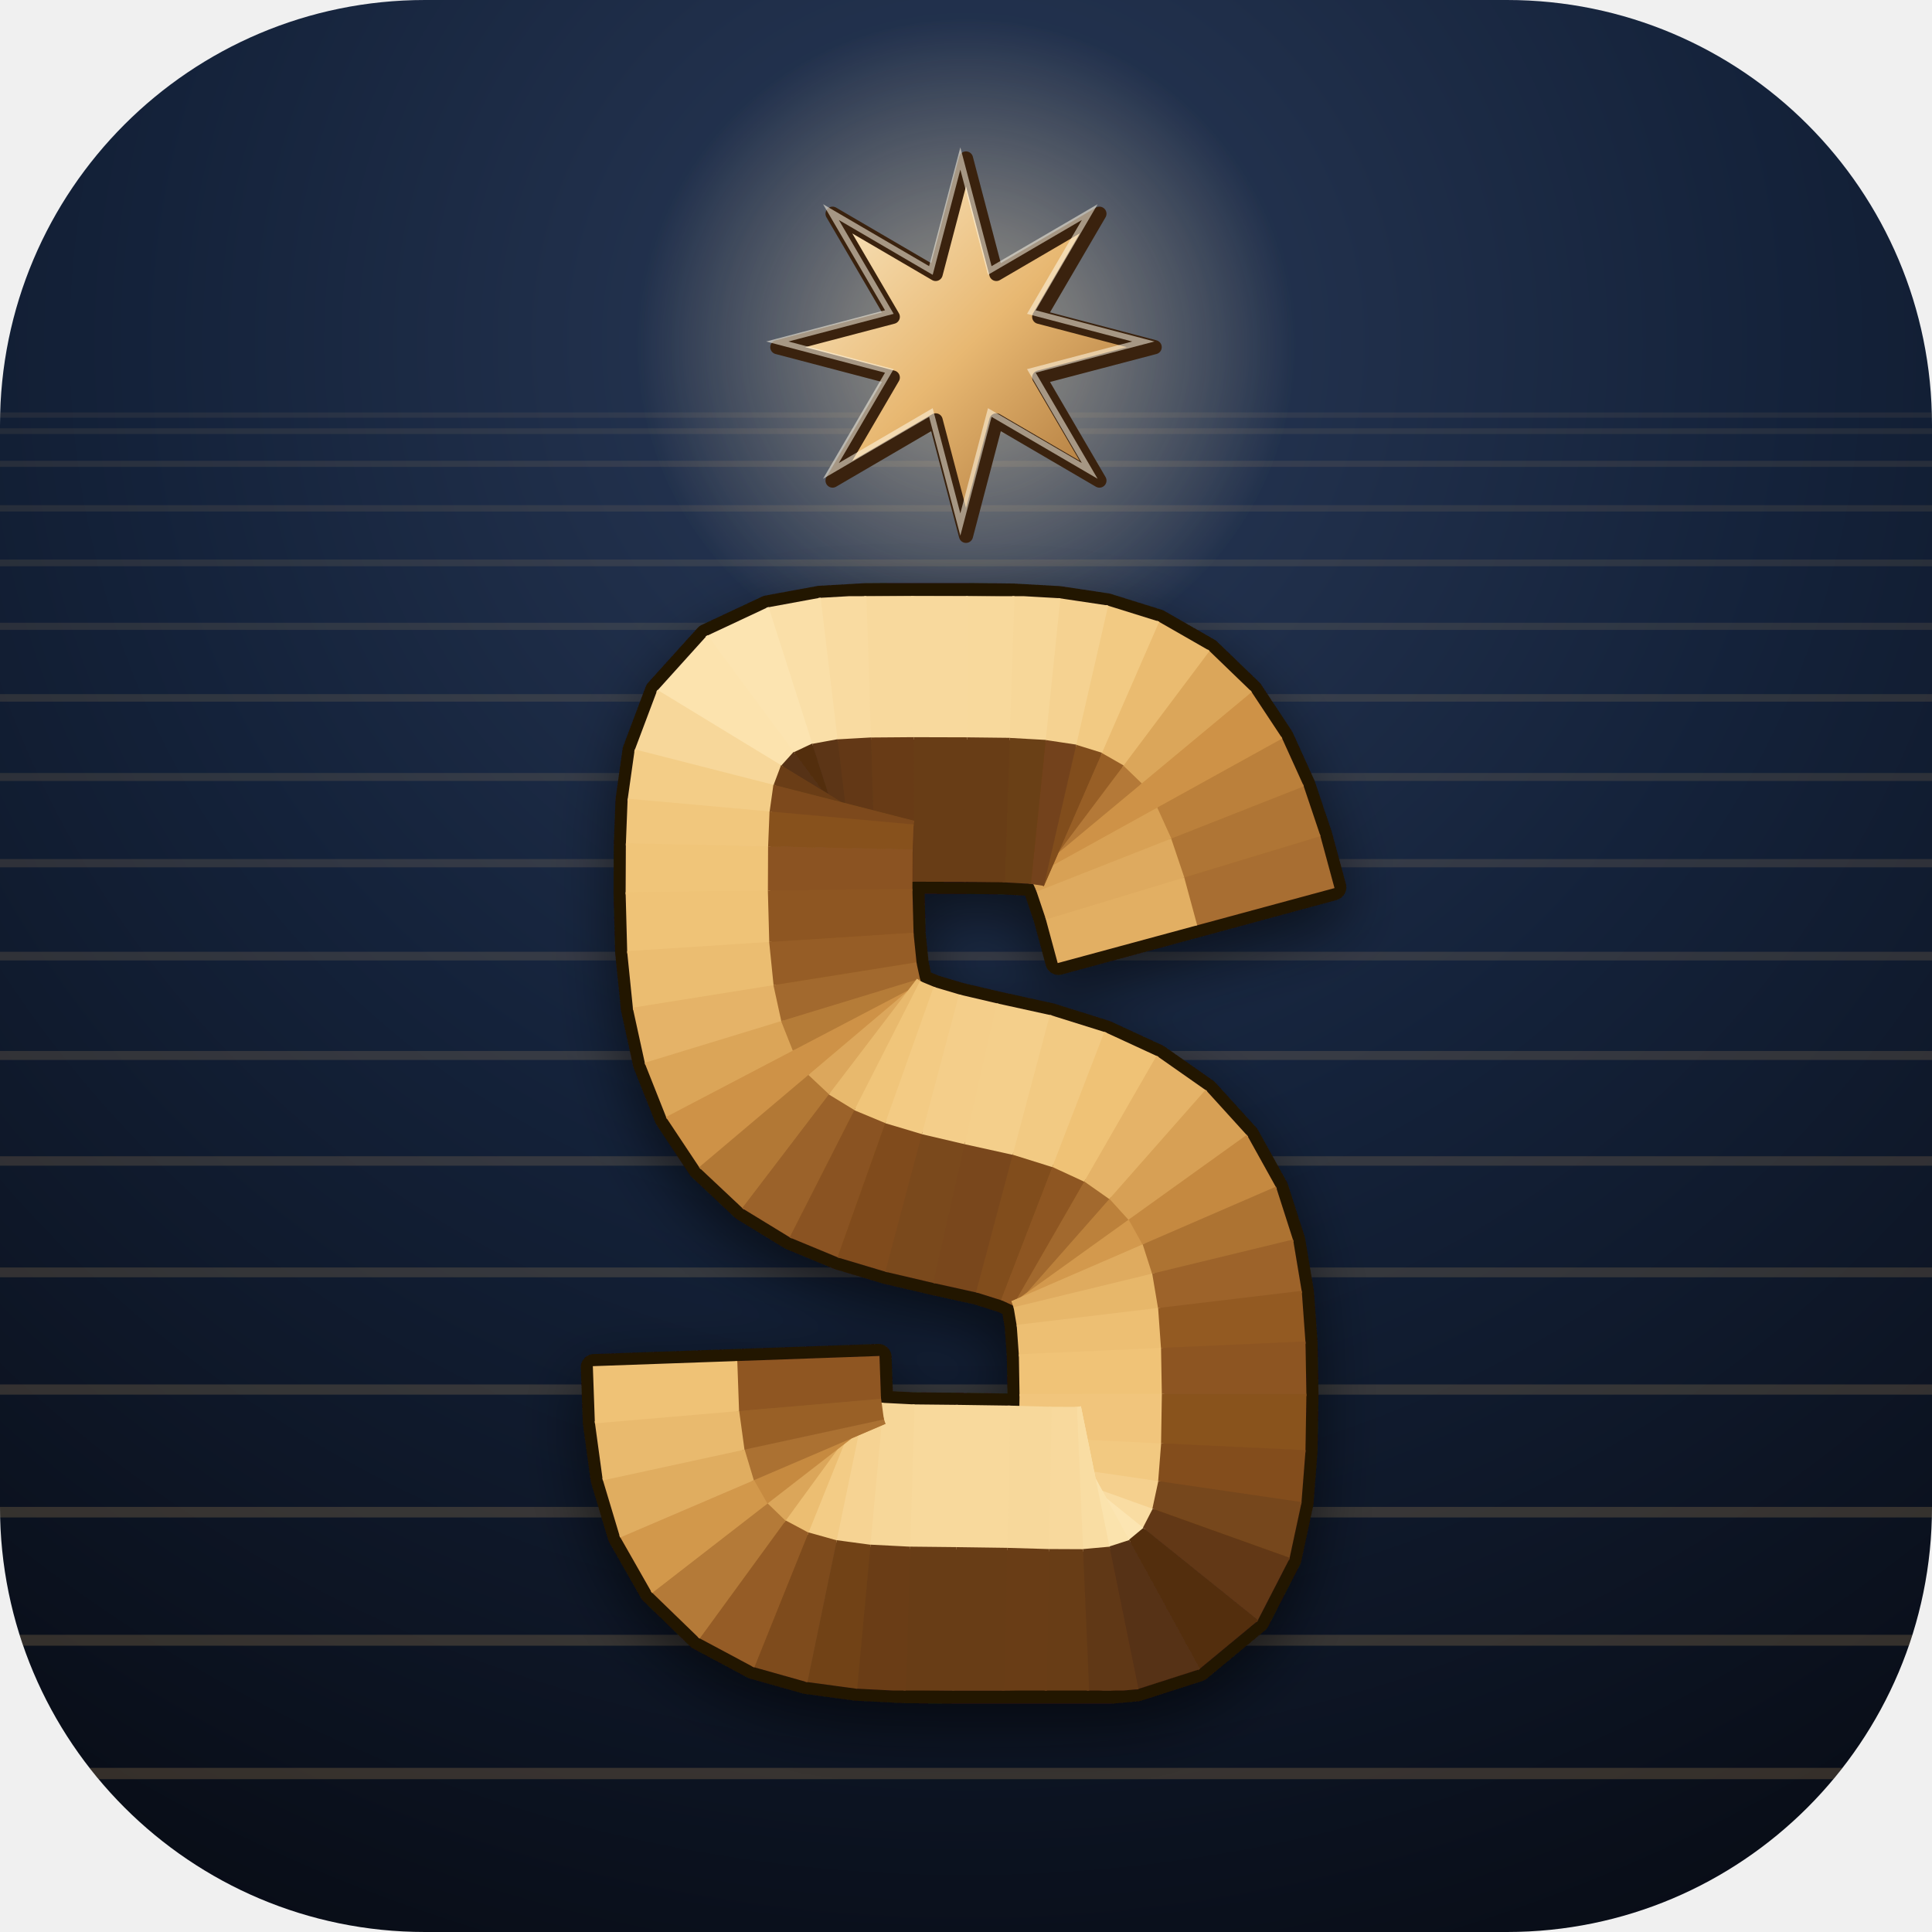
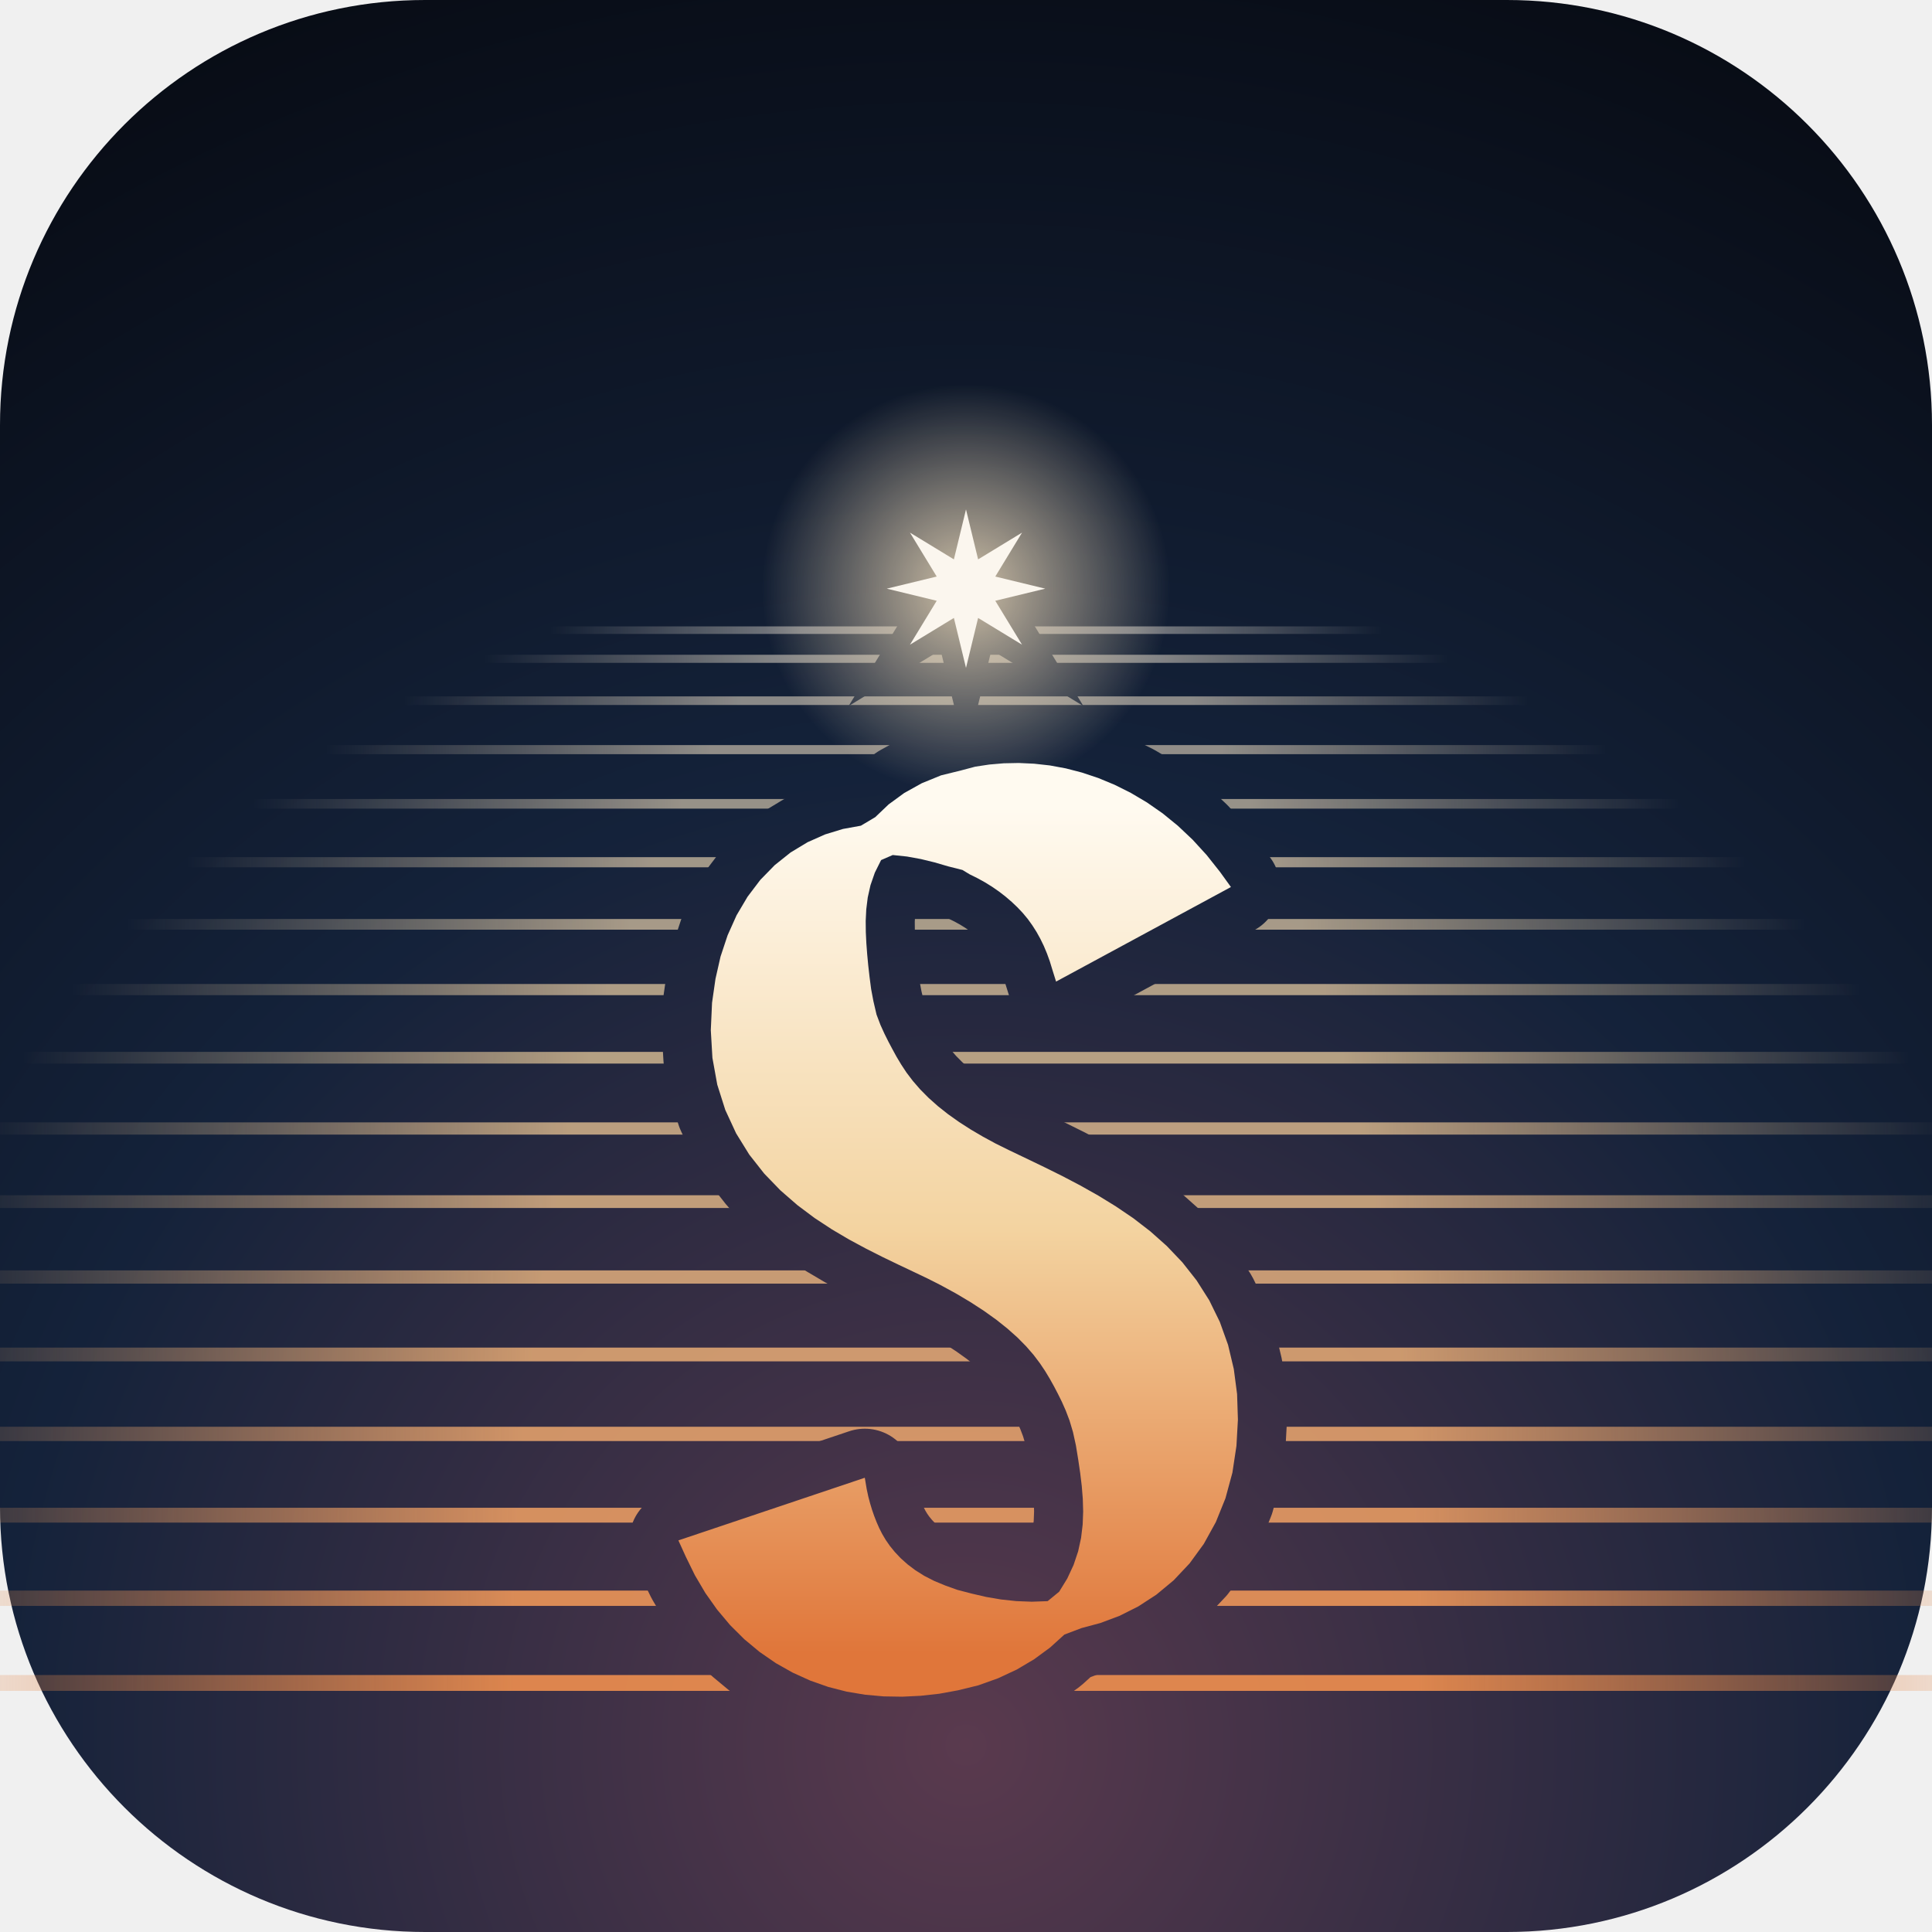
<svg xmlns="http://www.w3.org/2000/svg" viewBox="0 0 512 512" role="img" aria-label="Seventeen Skies">
  <defs>
-     <radialGradient id="ss-glow">
-       <stop offset="0" stop-color="#ffe7b8" stop-opacity="0.55" />
-       <stop offset="1" stop-color="#ffe7b8" stop-opacity="0" />
-     </radialGradient>
-     <linearGradient id="ss-star" x1="0" y1="0" x2="1" y2="1">
-       <stop offset="0" stop-color="#fff4d8" />
-       <stop offset="0.5" stop-color="#e8b872" />
-       <stop offset="1" stop-color="#9a6228" />
+     <linearGradient id="ss-ln0" gradientUnits="userSpaceOnUse" x1="-44" y1="0" x2="556" y2="0">
+       <stop offset="0" stop-color="rgb(229,138,78)" stop-opacity="0" />
+       <stop offset="0.3" stop-color="rgb(229,138,78)" />
+       <stop offset="0.7" stop-color="rgb(229,138,78)" />
+       <stop offset="1" stop-color="rgb(229,138,78)" stop-opacity="0" />
    </linearGradient>
-     <filter id="ss-drop" x="-10%" y="-20%" width="120%" height="150%">
-       <feDropShadow dx="0" dy="6" stdDeviation="8" flood-color="#000" flood-opacity="0.55" />
-     </filter>
-     <radialGradient id="ss-bg" cx="0.5" cy="0.18" r="0.95">
-       <stop offset="0" stop-color="#2a3a58" />
-       <stop offset="0.45" stop-color="#14223a" />
+     <linearGradient id="ss-ln1" gradientUnits="userSpaceOnUse" x1="-43.16" y1="0" x2="555.16" y2="0">
+       <stop offset="0" stop-color="rgb(231,147,88)" stop-opacity="0" />
+       <stop offset="0.3" stop-color="rgb(231,147,88)" />
+       <stop offset="0.7" stop-color="rgb(231,147,88)" />
+       <stop offset="1" stop-color="rgb(231,147,88)" stop-opacity="0" />
+     </linearGradient>
+     <linearGradient id="ss-ln2" gradientUnits="userSpaceOnUse" x1="-40.69" y1="0" x2="552.69" y2="0">
+       <stop offset="0" stop-color="rgb(233,156,99)" stop-opacity="0" />
+       <stop offset="0.3" stop-color="rgb(233,156,99)" />
+       <stop offset="0.7" stop-color="rgb(233,156,99)" />
+       <stop offset="1" stop-color="rgb(233,156,99)" stop-opacity="0" />
+     </linearGradient>
+     <linearGradient id="ss-ln3" gradientUnits="userSpaceOnUse" x1="-36.65" y1="0" x2="548.65" y2="0">
+       <stop offset="0" stop-color="rgb(234,165,109)" stop-opacity="0" />
+       <stop offset="0.3" stop-color="rgb(234,165,109)" />
+       <stop offset="0.7" stop-color="rgb(234,165,109)" />
+       <stop offset="1" stop-color="rgb(234,165,109)" stop-opacity="0" />
+     </linearGradient>
+     <linearGradient id="ss-ln4" gradientUnits="userSpaceOnUse" x1="-31.09" y1="0" x2="543.09" y2="0">
+       <stop offset="0" stop-color="rgb(236,175,119)" stop-opacity="0" />
+       <stop offset="0.3" stop-color="rgb(236,175,119)" />
+       <stop offset="0.7" stop-color="rgb(236,175,119)" />
+       <stop offset="1" stop-color="rgb(236,175,119)" stop-opacity="0" />
+     </linearGradient>
+     <linearGradient id="ss-ln5" gradientUnits="userSpaceOnUse" x1="-24.05" y1="0" x2="536.05" y2="0">
+       <stop offset="0" stop-color="rgb(238,184,129)" stop-opacity="0" />
+       <stop offset="0.3" stop-color="rgb(238,184,129)" />
+       <stop offset="0.7" stop-color="rgb(238,184,129)" />
+       <stop offset="1" stop-color="rgb(238,184,129)" stop-opacity="0" />
+     </linearGradient>
+     <linearGradient id="ss-ln6" gradientUnits="userSpaceOnUse" x1="-15.53" y1="0" x2="527.53" y2="0">
+       <stop offset="0" stop-color="rgb(240,193,140)" stop-opacity="0" />
+       <stop offset="0.3" stop-color="rgb(240,193,140)" />
+       <stop offset="0.7" stop-color="rgb(240,193,140)" />
+       <stop offset="1" stop-color="rgb(240,193,140)" stop-opacity="0" />
+     </linearGradient>
+     <linearGradient id="ss-ln7" gradientUnits="userSpaceOnUse" x1="-5.55" y1="0" x2="517.55" y2="0">
+       <stop offset="0" stop-color="rgb(241,202,150)" stop-opacity="0" />
+       <stop offset="0.3" stop-color="rgb(241,202,150)" />
+       <stop offset="0.7" stop-color="rgb(241,202,150)" />
+       <stop offset="1" stop-color="rgb(241,202,150)" stop-opacity="0" />
+     </linearGradient>
+     <linearGradient id="ss-ln8" gradientUnits="userSpaceOnUse" x1="5.91" y1="0" x2="506.09" y2="0">
+       <stop offset="0" stop-color="rgb(243,211,160)" stop-opacity="0" />
+       <stop offset="0.3" stop-color="rgb(243,211,160)" />
+       <stop offset="0.7" stop-color="rgb(243,211,160)" />
+       <stop offset="1" stop-color="rgb(243,211,160)" stop-opacity="0" />
+     </linearGradient>
+     <linearGradient id="ss-ln9" gradientUnits="userSpaceOnUse" x1="18.86" y1="0" x2="493.14" y2="0">
+       <stop offset="0" stop-color="rgb(245,215,169)" stop-opacity="0" />
+       <stop offset="0.3" stop-color="rgb(245,215,169)" />
+       <stop offset="0.7" stop-color="rgb(245,215,169)" />
+       <stop offset="1" stop-color="rgb(245,215,169)" stop-opacity="0" />
+     </linearGradient>
+     <linearGradient id="ss-ln10" gradientUnits="userSpaceOnUse" x1="33.33" y1="0" x2="478.67" y2="0">
+       <stop offset="0" stop-color="rgb(246,220,178)" stop-opacity="0" />
+       <stop offset="0.3" stop-color="rgb(246,220,178)" />
+       <stop offset="0.7" stop-color="rgb(246,220,178)" />
+       <stop offset="1" stop-color="rgb(246,220,178)" stop-opacity="0" />
+     </linearGradient>
+     <linearGradient id="ss-ln11" gradientUnits="userSpaceOnUse" x1="49.37" y1="0" x2="462.63" y2="0">
+       <stop offset="0" stop-color="rgb(248,224,186)" stop-opacity="0" />
+       <stop offset="0.3" stop-color="rgb(248,224,186)" />
+       <stop offset="0.7" stop-color="rgb(248,224,186)" />
+       <stop offset="1" stop-color="rgb(248,224,186)" stop-opacity="0" />
+     </linearGradient>
+     <linearGradient id="ss-ln12" gradientUnits="userSpaceOnUse" x1="67" y1="0" x2="445" y2="0">
+       <stop offset="0" stop-color="rgb(249,229,195)" stop-opacity="0" />
+       <stop offset="0.3" stop-color="rgb(249,229,195)" />
+       <stop offset="0.7" stop-color="rgb(249,229,195)" />
+       <stop offset="1" stop-color="rgb(249,229,195)" stop-opacity="0" />
+     </linearGradient>
+     <linearGradient id="ss-ln13" gradientUnits="userSpaceOnUse" x1="86.23" y1="0" x2="425.77" y2="0">
+       <stop offset="0" stop-color="rgb(251,233,204)" stop-opacity="0" />
+       <stop offset="0.3" stop-color="rgb(251,233,204)" />
+       <stop offset="0.7" stop-color="rgb(251,233,204)" />
+       <stop offset="1" stop-color="rgb(251,233,204)" stop-opacity="0" />
+     </linearGradient>
+     <linearGradient id="ss-ln14" gradientUnits="userSpaceOnUse" x1="106.88" y1="0" x2="405.12" y2="0">
+       <stop offset="0" stop-color="rgb(252,237,213)" stop-opacity="0" />
+       <stop offset="0.3" stop-color="rgb(252,237,213)" />
+       <stop offset="0.7" stop-color="rgb(252,237,213)" />
+       <stop offset="1" stop-color="rgb(252,237,213)" stop-opacity="0" />
+     </linearGradient>
+     <linearGradient id="ss-ln15" gradientUnits="userSpaceOnUse" x1="128.19" y1="0" x2="383.81" y2="0">
+       <stop offset="0" stop-color="rgb(254,242,221)" stop-opacity="0" />
+       <stop offset="0.3" stop-color="rgb(254,242,221)" />
+       <stop offset="0.7" stop-color="rgb(254,242,221)" />
+       <stop offset="1" stop-color="rgb(254,242,221)" stop-opacity="0" />
+     </linearGradient>
+     <linearGradient id="ss-ln16" gradientUnits="userSpaceOnUse" x1="145.73" y1="0" x2="366.27" y2="0">
+       <stop offset="0" stop-color="rgb(255,246,230)" stop-opacity="0" />
+       <stop offset="0.3" stop-color="rgb(255,246,230)" />
+       <stop offset="0.7" stop-color="rgb(255,246,230)" />
+       <stop offset="1" stop-color="rgb(255,246,230)" stop-opacity="0" />
+     </linearGradient>
+     <radialGradient id="ss-bg" cx="0.5" cy="0.9" r="1">
+       <stop offset="0" stop-color="#5a3a4e" />
+       <stop offset="0.5" stop-color="#14223a" />
      <stop offset="1" stop-color="#070a12" />
    </radialGradient>
-     <clipPath id="ss-tile">
-       <rect width="512" height="512" rx="112.64" />
-     </clipPath>
-     <clipPath id="ss-l-c">
-       <rect x="0" y="158" width="512" height="290" />
-     </clipPath>
-     <clipPath id="ss-l-o">
-       <rect x="0" y="154.5" width="512" height="297" />
-     </clipPath>
+     <radialGradient id="ss-glow">
+       <stop offset="0" stop-color="#ffe9c4" stop-opacity="0.8" />
+       <stop offset="1" stop-color="#ffe9c4" stop-opacity="0" />
+     </radialGradient>
+     <linearGradient id="ss-ink" gradientUnits="userSpaceOnUse" x1="0" y1="214" x2="0" y2="438">
+       <stop offset="0" stop-color="#fffaf0" />
+       <stop offset="0.5" stop-color="#f3d3a0" />
+       <stop offset="1" stop-color="#e0763a" />
+     </linearGradient>
+     <mask id="ss-cut" maskUnits="userSpaceOnUse" x="0" y="0" width="512" height="512">
+       <rect width="512" height="512" fill="#fff" />
+       <path d="M326.21 235.07L323.3 231.04L319.78 226.6L316.06 222.53L312.15 218.84L308.1 215.54L303.93 212.64L299.67 210.12L295.37 207.97L291.05 206.18L286.74 204.74L282.46 203.63L278.23 202.85L274.06 202.39L269.99 202.2L266.02 202.28L262.17 202.61L258.46 203.17L254.7 204.17L249.38 205.48L244.27 207.57L239.63 210.15L235.5 213.17L231.94 216.56L228.14 218.82L223.4 219.68L218.66 221.13L214 223.2L209.52 225.91L205.32 229.26L201.49 233.18L198.11 237.64L195.2 242.56L192.82 247.87L190.95 253.5L189.61 259.4L188.7 265.73L188.37 273.01L188.8 280.36L190.08 287.44L192.21 294.15L195.08 300.35L198.57 305.99L202.53 311.02L206.82 315.46L211.3 319.36L215.88 322.79L220.48 325.81L225.04 328.5L229.52 330.91L233.87 333.11L238.06 335.13L242.05 337.02L245.8 338.81L249.2 340.53L253.35 342.79L257.18 345.07L260.75 347.39L264.02 349.73L266.98 352.09L269.62 354.44L271.93 356.78L273.91 359.06L275.58 361.27L277 363.39L278.22 365.42L279.32 367.39L280.36 369.38L281.39 371.46L282.42 373.78L283.43 376.43L284.35 379.51L285.13 383.06L285.75 386.88L286.27 390.42L286.68 393.83L286.95 397.2L287.05 400.58L286.92 404.02L286.5 407.54L285.72 411.12L284.51 414.73L282.84 418.32L280.69 421.82L277.64 424.32L273.43 424.47L269.32 424.31L265.29 423.88L261.36 423.21L257.52 422.32L253.68 421.32L250.53 420.19L247.59 418.97L244.93 417.61L242.56 416.12L240.49 414.55L238.69 412.94L237.15 411.31L235.83 409.69L234.72 408.09L233.78 406.5L232.98 404.92L232.29 403.34L231.67 401.75L231.1 400.11L230.58 398.39L230.1 396.57L229.68 394.6L229.18 391.62L179.78 408.22L181.73 412.51L184.15 417.45L186.92 422.15L190.04 426.56L193.49 430.67L197.25 434.41L201.3 437.78L205.59 440.74L210.08 443.27L214.74 445.38L219.51 447.06L224.36 448.3L229.27 449.12L234.19 449.56L239.11 449.64L244.02 449.4L248.9 448.86L253.84 447.96L259.27 446.63L264.52 444.75L269.47 442.44L274.07 439.71L278.29 436.61L282.07 433.18L286.61 431.46L291.63 430.11L296.65 428.23L301.62 425.74L306.44 422.61L311.03 418.8L315.26 414.31L319.02 409.15L322.21 403.37L324.76 397.06L326.6 390.27L327.67 383.18L328.06 376.22L327.84 369.44L326.97 362.81L325.45 356.41L323.26 350.31L320.46 344.59L317.11 339.32L313.33 334.52L309.22 330.21L304.86 326.33L300.35 322.85L295.72 319.71L291.03 316.83L286.3 314.17L281.54 311.67L276.76 309.3L271.98 307L267.28 304.75L263.83 303.04L260.51 301.24L257.29 299.35L254.2 297.37L251.27 295.29L248.55 293.14L246.06 290.92L243.84 288.68L241.9 286.44L240.23 284.24L238.82 282.1L237.6 280.06L236.51 278.07L235.46 276.09L234.41 273.99L233.34 271.64L232.29 268.87L231.46 265.31L230.86 262.12L230.44 258.9L230.09 255.82L229.81 252.84L229.59 249.92L229.45 247L229.42 244.04L229.57 240.99L229.96 237.84L230.69 234.58L231.84 231.26L233.5 227.93L236.58 226.59L240.37 226.99L244.05 227.66L247.66 228.54L251.26 229.59L255.06 230.55L256.96 231.7L259 232.71L260.98 233.8L262.9 234.99L264.72 236.25L266.46 237.59L268.1 239L269.64 240.46L271.07 241.98L272.39 243.57L273.59 245.24L274.69 246.97L275.69 248.77L276.61 250.66L277.44 252.64L278.2 254.73L278.88 256.96L279.87 260.13Z" fill="#000" stroke="#000" stroke-width="26" stroke-linejoin="round" />
+       <path d="M256 112L262.74 139.74L287.11 124.89L272.26 149.26L300 156L272.26 162.74L287.11 187.11L262.74 172.26L256 200L249.26 172.26L224.89 187.11L239.74 162.74L212 156L239.74 149.26L224.89 124.89L249.26 139.74Z" fill="#000" />
+     </mask>
  </defs>
  <rect width="512" height="512" rx="112.64" fill="url(#ss-bg)" />
-   <g clip-path="url(#ss-tile)">
-     <path d="M0 470H512" stroke="#e8b872" stroke-opacity="0.2" stroke-width="3" />
-     <path d="M0 434.68H512" stroke="#e8b872" stroke-opacity="0.19" stroke-width="2.9" />
-     <path d="M0 400.75H512" stroke="#e8b872" stroke-opacity="0.19" stroke-width="2.8" />
-     <path d="M0 368.24H512" stroke="#e8b872" stroke-opacity="0.18" stroke-width="2.7" />
-     <path d="M0 337.2H512" stroke="#e8b872" stroke-opacity="0.17" stroke-width="2.6" />
-     <path d="M0 307.67H512" stroke="#e8b872" stroke-opacity="0.16" stroke-width="2.5" />
-     <path d="M0 279.71H512" stroke="#e8b872" stroke-opacity="0.16" stroke-width="2.4" />
-     <path d="M0 253.38H512" stroke="#e8b872" stroke-opacity="0.15" stroke-width="2.3" />
-     <path d="M0 228.76H512" stroke="#e8b872" stroke-opacity="0.14" stroke-width="2.2" />
-     <path d="M0 205.91H512" stroke="#e8b872" stroke-opacity="0.13" stroke-width="2.1" />
-     <path d="M0 184.95H512" stroke="#e8b872" stroke-opacity="0.13" stroke-width="2" />
-     <path d="M0 165.98H512" stroke="#e8b872" stroke-opacity="0.12" stroke-width="1.9" />
-     <path d="M0 149.17H512" stroke="#e8b872" stroke-opacity="0.11" stroke-width="1.8" />
-     <path d="M0 134.72H512" stroke="#e8b872" stroke-opacity="0.1" stroke-width="1.7" />
-     <path d="M0 122.92H512" stroke="#e8b872" stroke-opacity="0.1" stroke-width="1.6" />
-     <path d="M0 114.26H512" stroke="#e8b872" stroke-opacity="0.09" stroke-width="1.5" />
-     <path d="M0 110H512" stroke="#e8b872" stroke-opacity="0.08" stroke-width="1.4" />
+   <g fill="none" mask="url(#ss-cut)">
+     <path d="M-44 446H556" stroke="url(#ss-ln0)" stroke-width="4.2" stroke-opacity="0.95" />
+     <path d="M-43.16 423.55H555.16" stroke="url(#ss-ln1)" stroke-width="4.06" stroke-opacity="0.92" />
+     <path d="M-40.69 401.54H552.69" stroke="url(#ss-ln2)" stroke-width="3.93" stroke-opacity="0.89" />
+     <path d="M-36.65 380H548.65" stroke="url(#ss-ln3)" stroke-width="3.79" stroke-opacity="0.86" />
+     <path d="M-31.09 358.95H543.09" stroke="url(#ss-ln4)" stroke-width="3.65" stroke-opacity="0.83" />
+     <path d="M-24.05 338.42H536.05" stroke="url(#ss-ln5)" stroke-width="3.51" stroke-opacity="0.79" />
+     <path d="M-15.53 318.44H527.53" stroke="url(#ss-ln6)" stroke-width="3.38" stroke-opacity="0.76" />
+     <path d="M-5.55 299.06H517.55" stroke="url(#ss-ln7)" stroke-width="3.24" stroke-opacity="0.73" />
+     <path d="M5.91 280.31H506.09" stroke="url(#ss-ln8)" stroke-width="3.1" stroke-opacity="0.7" />
+     <path d="M18.86 262.25H493.14" stroke="url(#ss-ln9)" stroke-width="2.96" stroke-opacity="0.67" />
+     <path d="M33.33 244.96H478.67" stroke="url(#ss-ln10)" stroke-width="2.83" stroke-opacity="0.64" />
+     <path d="M49.37 228.5H462.63" stroke="url(#ss-ln11)" stroke-width="2.69" stroke-opacity="0.61" />
+     <path d="M67 213.02H445" stroke="url(#ss-ln12)" stroke-width="2.55" stroke-opacity="0.57" />
+     <path d="M86.23 198.66H425.77" stroke="url(#ss-ln13)" stroke-width="2.41" stroke-opacity="0.54" />
+     <path d="M106.88 185.69H405.12" stroke="url(#ss-ln14)" stroke-width="2.28" stroke-opacity="0.51" />
+     <path d="M128.19 174.59H383.81" stroke="url(#ss-ln15)" stroke-width="2.14" stroke-opacity="0.48" />
+     <path d="M145.73 167H366.27" stroke="url(#ss-ln16)" stroke-width="2" stroke-opacity="0.45" />
  </g>
-   <circle cx="256" cy="92" r="87.5" fill="url(#ss-glow)" />
-   <path d="M256 42L264.04 72.6L291.36 56.64L275.4 83.96L306 92L275.4 100.04L291.36 127.36L264.04 111.4L256 142L247.96 111.4L220.64 127.36L236.6 100.04L206 92L236.6 83.96L220.64 56.64L247.96 72.6Z" fill="url(#ss-star)" stroke="#3a220e" stroke-width="3.75" stroke-linejoin="round" />
-   <path d="M256 43.5L263.8 73.18L290.29 57.71L274.82 84.2L304.5 92L274.82 99.8L290.29 126.29L263.8 110.82L256 140.5L248.2 110.82L221.71 126.29L237.18 99.8L207.5 92L237.18 84.2L221.71 57.71L248.2 73.18Z" fill="none" stroke="rgba(255,248,230,0.55)" stroke-width="1.5" transform="translate(-1.5 -1.5)" />
-   <g filter="url(#ss-drop)">
-     <g clip-path="url(#ss-l-o)" fill="#241406" stroke="#241406" stroke-width="7" stroke-linejoin="round">
-       <path d="M353.29 235.14L349.56 221.39L345.13 208.22L339.4 195.59L331.3 183.35L320.13 172.57L306.8 164.93L293.32 160.72L280.68 158.83L268.55 158.14L256.26 158L241.76 157.96L229.32 158.05L217.22 158.74L203.49 161.26L187.44 168.78L174.37 183.26L168.46 198.96L166.62 211.98L166.16 223.76L166.1 236.72L166.52 252.34L168.04 267.29L171.23 281.85L176.9 296.15L185.69 309.37L197.11 320.1L209.68 327.78L222.34 333.02L234.98 336.8L247.65 339.76L259.02 342.27L265.65 344.35L268.86 345.83L269.34 346.17L268.67 345.43L268.43 344.99L268.96 346.67L269.75 351.38L270.31 359.18L270.49 369.72L270.31 381.04L269.82 387.38L269.81 387.39L273.02 381.17L280.69 374.82L286.22 373.04L285.11 373.14L278.38 373.11L267.43 372.8L253.57 372.6L242.08 372.48L233.85 372.06L229.05 371.41L228.04 371.13L230.22 372.29L233.09 375.07L234.28 377.17L233.91 375.93L233.16 370.43L232.78 359.66L157.42 362.34L157.94 376.89L160 391.96L164.53 407.05L172.89 421.73L185.36 433.81L199.74 441.49L213.73 445.43L226.87 447.2L239.73 447.86L252.63 448L265.82 448.19L277.15 448.51L288.37 448.56L301.36 447.37L317.59 442.15L332.99 429.41L341.42 413.03L344.59 398.32L345.66 384.59L345.91 369.68L345.67 355.82L344.7 342.41L342.43 328.84L337.95 314.88L330.33 301.17L319.5 289.25L306.61 280.21L292.84 273.85L278.45 269.34L264.35 266.24L254.37 263.9L247.62 261.89L243.96 260.37L243.06 259.82L243.66 260.38L244.07 260.99L243.58 259.76L242.62 255.37L241.81 247.49L241.5 235.88L241.55 225.42L241.81 218.76L241.96 217.74L239.91 223.18L233.21 230.6L226.66 233.67L226.19 233.75L231.74 233.44L241.94 233.36L255.74 233.4L265.97 233.52L272.94 233.91L276.41 234.43L276.47 234.45L274.52 233.33L272.99 231.85L273.21 232.19L274.89 235.89L277.38 243.29L280.51 254.86Z" />
-     </g>
-     <g clip-path="url(#ss-l-c)">
-       <path d="M316.9 245L313.47 232.34L349.56 221.39L353.29 235.14Z" fill="rgb(168,110,48)" stroke="rgb(168,110,48)" stroke-width="0.6" />
-       <path d="M316.9 245L313.47 232.34L277.38 243.29L280.51 254.86Z" fill="rgb(226,175,99)" stroke="rgb(226,175,99)" stroke-width="0.6" />
-       <path d="M313.47 232.34L310.01 222.06L345.13 208.22L349.56 221.39Z" fill="rgb(175,117,52)" stroke="rgb(175,117,52)" stroke-width="0.6" />
-       <path d="M313.47 232.34L310.01 222.06L274.89 235.89L277.38 243.29Z" fill="rgb(222,170,94)" stroke="rgb(222,170,94)" stroke-width="0.6" />
-       <path d="M310.01 222.06L306.3 213.89L339.4 195.59L345.13 208.22Z" fill="rgb(187,128,59)" stroke="rgb(187,128,59)" stroke-width="0.6" />
-       <path d="M310.01 222.06L306.3 213.89L273.21 232.19L274.89 235.89Z" fill="rgb(216,161,85)" stroke="rgb(216,161,85)" stroke-width="0.6" />
-       <path d="M306.3 213.89L302.14 207.6L331.3 183.35L339.4 195.59Z" fill="rgb(206,146,70)" stroke="rgb(206,146,70)" stroke-width="0.6" />
-       <path d="M306.3 213.89L302.14 207.6L272.99 231.85L273.21 232.19Z" fill="rgb(206,146,70)" stroke="rgb(206,146,70)" stroke-width="0.6" />
-       <path d="M302.14 207.6L297.33 202.95L320.13 172.57L331.3 183.35Z" fill="rgb(219,166,90)" stroke="rgb(219,166,90)" stroke-width="0.6" />
-       <path d="M302.14 207.6L297.33 202.95L274.52 233.33L272.99 231.85Z" fill="rgb(180,121,55)" stroke="rgb(180,121,55)" stroke-width="0.6" />
-       <path d="M297.33 202.95L291.64 199.69L306.8 164.93L320.13 172.57Z" fill="rgb(234,187,111)" stroke="rgb(234,187,111)" stroke-width="0.6" />
-       <path d="M297.33 202.95L291.64 199.69L276.47 234.45L274.52 233.33Z" fill="rgb(152,95,39)" stroke="rgb(152,95,39)" stroke-width="0.6" />
-       <path d="M291.64 199.69L284.87 197.58L293.32 160.72L306.8 164.93Z" fill="rgb(242,202,131)" stroke="rgb(242,202,131)" stroke-width="0.6" />
-       <path d="M291.64 199.69L284.87 197.58L276.41 234.43L276.47 234.45Z" fill="rgb(129,77,29)" stroke="rgb(129,77,29)" stroke-width="0.6" />
-       <path d="M284.87 197.58L276.81 196.37L280.68 158.83L293.32 160.72Z" fill="rgb(245,210,145)" stroke="rgb(245,210,145)" stroke-width="0.6" />
-       <path d="M284.87 197.58L276.81 196.37L272.94 233.91L276.41 234.43Z" fill="rgb(115,67,26)" stroke="rgb(115,67,26)" stroke-width="0.6" />
-       <path d="M276.81 196.37L267.26 195.83L268.55 158.14L280.68 158.83Z" fill="rgb(247,215,153)" stroke="rgb(247,215,153)" stroke-width="0.6" />
-       <path d="M276.81 196.37L267.26 195.83L265.97 233.52L272.94 233.91Z" fill="rgb(107,63,24)" stroke="rgb(107,63,24)" stroke-width="0.6" />
-       <path d="M267.26 195.83L256 195.7L256.26 158L268.55 158.14Z" fill="rgb(248,217,156)" stroke="rgb(248,217,156)" stroke-width="0.6" />
-       <path d="M267.26 195.83L256 195.7L255.74 233.4L265.97 233.52Z" fill="rgb(104,60,23)" stroke="rgb(104,60,23)" stroke-width="0.6" />
-       <path d="M256 195.7L241.85 195.66L241.76 157.96L256.26 158Z" fill="rgb(248,217,157)" stroke="rgb(248,217,157)" stroke-width="0.6" />
-       <path d="M256 195.7L241.85 195.66L241.94 233.36L255.74 233.4Z" fill="rgb(103,60,23)" stroke="rgb(103,60,23)" stroke-width="0.6" />
-       <path d="M241.85 195.66L230.53 195.75L229.32 158.05L241.76 157.96Z" fill="rgb(248,217,157)" stroke="rgb(248,217,157)" stroke-width="0.6" />
-       <path d="M241.85 195.66L230.53 195.75L231.74 233.44L241.94 233.36Z" fill="rgb(103,59,22)" stroke="rgb(103,59,22)" stroke-width="0.6" />
-       <path d="M230.53 195.75L221.7 196.25L217.22 158.74L229.32 158.05Z" fill="rgb(249,219,161)" stroke="rgb(249,219,161)" stroke-width="0.6" />
-       <path d="M230.53 195.75L221.7 196.25L226.19 233.75L231.74 233.44Z" fill="rgb(99,57,22)" stroke="rgb(99,57,22)" stroke-width="0.6" />
-       <path d="M221.7 196.25L215.08 197.46L203.49 161.26L217.22 158.74Z" fill="rgb(250,223,168)" stroke="rgb(250,223,168)" stroke-width="0.6" />
-       <path d="M221.7 196.25L215.08 197.46L226.66 233.67L226.19 233.75Z" fill="rgb(92,53,20)" stroke="rgb(92,53,20)" stroke-width="0.6" />
-       <path d="M215.08 197.46L210.33 199.69L187.44 168.78L203.49 161.26Z" fill="rgb(252,228,177)" stroke="rgb(252,228,177)" stroke-width="0.6" />
-       <path d="M215.08 197.46L210.33 199.69L233.21 230.6L226.66 233.67Z" fill="rgb(83,47,17)" stroke="rgb(83,47,17)" stroke-width="0.6" />
-       <path d="M210.33 199.69L207.14 203.22L174.37 183.26L187.44 168.78Z" fill="rgb(252,227,174)" stroke="rgb(252,227,174)" stroke-width="0.6" />
-       <path d="M210.33 199.69L207.14 203.22L239.91 223.18L233.21 230.6Z" fill="rgb(86,48,18)" stroke="rgb(86,48,18)" stroke-width="0.6" />
-       <path d="M207.14 203.22L205.21 208.35L168.46 198.96L174.37 183.26Z" fill="rgb(247,215,154)" stroke="rgb(247,215,154)" stroke-width="0.6" />
-       <path d="M207.14 203.22L205.21 208.35L241.96 217.74L239.91 223.18Z" fill="rgb(106,62,23)" stroke="rgb(106,62,23)" stroke-width="0.6" />
-       <path d="M205.21 208.35L204.22 215.37L166.62 211.98L168.46 198.96Z" fill="rgb(243,205,135)" stroke="rgb(243,205,135)" stroke-width="0.6" />
-       <path d="M205.21 208.35L204.22 215.37L241.81 218.76L241.96 217.74Z" fill="rgb(125,74,28)" stroke="rgb(125,74,28)" stroke-width="0.6" />
-       <path d="M204.22 215.37L203.85 224.59L166.16 223.76L166.62 211.98Z" fill="rgb(241,199,125)" stroke="rgb(241,199,125)" stroke-width="0.6" />
-       <path d="M204.22 215.37L203.85 224.59L241.55 225.42L241.81 218.76Z" fill="rgb(135,81,31)" stroke="rgb(135,81,31)" stroke-width="0.6" />
-       <path d="M203.85 224.59L203.8 236.3L166.1 236.72L166.16 223.76Z" fill="rgb(240,197,121)" stroke="rgb(240,197,121)" stroke-width="0.6" />
-       <path d="M203.85 224.59L203.8 236.3L241.5 235.88L241.55 225.42Z" fill="rgb(139,83,32)" stroke="rgb(139,83,32)" stroke-width="0.6" />
-       <path d="M203.8 236.3L204.17 249.91L166.52 252.34L166.1 236.72Z" fill="rgb(239,195,119)" stroke="rgb(239,195,119)" stroke-width="0.6" />
-       <path d="M203.8 236.3L204.17 249.91L241.81 247.49L241.5 235.88Z" fill="rgb(142,86,33)" stroke="rgb(142,86,33)" stroke-width="0.6" />
-       <path d="M204.17 249.91L205.33 261.33L168.04 267.29L166.52 252.34Z" fill="rgb(235,189,113)" stroke="rgb(235,189,113)" stroke-width="0.6" />
-       <path d="M204.17 249.91L205.33 261.33L242.62 255.37L241.81 247.49Z" fill="rgb(150,93,38)" stroke="rgb(150,93,38)" stroke-width="0.6" />
-       <path d="M205.33 261.33L207.4 270.8L171.23 281.85L168.04 267.29Z" fill="rgb(229,179,103)" stroke="rgb(229,179,103)" stroke-width="0.6" />
-       <path d="M205.33 261.33L207.4 270.8L243.58 259.76L242.62 255.37Z" fill="rgb(162,105,45)" stroke="rgb(162,105,45)" stroke-width="0.6" />
-       <path d="M207.4 270.8L210.48 278.57L176.9 296.15L171.23 281.85Z" fill="rgb(219,165,89)" stroke="rgb(219,165,89)" stroke-width="0.6" />
-       <path d="M207.4 270.8L210.48 278.57L244.07 260.99L243.58 259.76Z" fill="rgb(181,123,56)" stroke="rgb(181,123,56)" stroke-width="0.6" />
-       <path d="M210.48 278.57L214.68 284.88L185.69 309.37L176.9 296.15Z" fill="rgb(206,146,70)" stroke="rgb(206,146,70)" stroke-width="0.6" />
-       <path d="M210.48 278.57L214.68 284.88L243.66 260.38L244.07 260.99Z" fill="rgb(206,146,70)" stroke="rgb(206,146,70)" stroke-width="0.6" />
-       <path d="M214.68 284.88L220.09 289.96L197.11 320.1L185.69 309.37Z" fill="rgb(178,120,54)" stroke="rgb(178,120,54)" stroke-width="0.6" />
-       <path d="M214.68 284.88L220.09 289.96L243.06 259.82L243.66 260.38Z" fill="rgb(220,167,91)" stroke="rgb(220,167,91)" stroke-width="0.6" />
-       <path d="M220.09 289.96L226.82 294.07L209.68 327.78L197.11 320.1Z" fill="rgb(155,98,41)" stroke="rgb(155,98,41)" stroke-width="0.6" />
-       <path d="M220.09 289.96L226.82 294.07L243.96 260.37L243.06 259.82Z" fill="rgb(232,185,109)" stroke="rgb(232,185,109)" stroke-width="0.6" />
-       <path d="M226.82 294.07L234.98 297.46L222.34 333.02L209.68 327.78Z" fill="rgb(138,83,32)" stroke="rgb(138,83,32)" stroke-width="0.6" />
-       <path d="M226.82 294.07L234.98 297.46L247.62 261.89L243.96 260.37Z" fill="rgb(240,197,122)" stroke="rgb(240,197,122)" stroke-width="0.6" />
-       <path d="M234.98 297.46L244.67 300.35L234.98 336.8L222.34 333.02Z" fill="rgb(128,76,29)" stroke="rgb(128,76,29)" stroke-width="0.6" />
-       <path d="M234.98 297.46L244.67 300.35L254.37 263.9L247.62 261.89Z" fill="rgb(243,203,132)" stroke="rgb(243,203,132)" stroke-width="0.6" />
-       <path d="M244.67 300.35L256 303L247.65 339.76L234.98 336.8Z" fill="rgb(122,72,27)" stroke="rgb(122,72,27)" stroke-width="0.6" />
-       <path d="M244.67 300.35L256 303L264.35 266.24L254.37 263.9Z" fill="rgb(244,206,138)" stroke="rgb(244,206,138)" stroke-width="0.6" />
-       <path d="M256 303L268.74 305.81L259.02 342.27L247.65 339.76Z" fill="rgb(121,71,27)" stroke="rgb(121,71,27)" stroke-width="0.6" />
-       <path d="M256 303L268.74 305.81L278.45 269.34L264.35 266.24Z" fill="rgb(244,207,139)" stroke="rgb(244,207,139)" stroke-width="0.6" />
-       <path d="M268.74 305.81L279.25 309.1L265.65 344.35L259.02 342.27Z" fill="rgb(129,77,29)" stroke="rgb(129,77,29)" stroke-width="0.6" />
-       <path d="M268.74 305.81L279.25 309.1L292.84 273.85L278.45 269.34Z" fill="rgb(242,202,131)" stroke="rgb(242,202,131)" stroke-width="0.6" />
-       <path d="M279.25 309.1L287.74 313.02L268.86 345.83L265.65 344.35Z" fill="rgb(142,86,33)" stroke="rgb(142,86,33)" stroke-width="0.6" />
-       <path d="M279.25 309.1L287.74 313.02L306.61 280.21L292.84 273.85Z" fill="rgb(239,194,118)" stroke="rgb(239,194,118)" stroke-width="0.6" />
-       <path d="M287.74 313.02L294.42 317.71L269.34 346.17L268.86 345.83Z" fill="rgb(162,105,45)" stroke="rgb(162,105,45)" stroke-width="0.6" />
-       <path d="M287.74 313.02L294.42 317.71L319.5 289.25L306.61 280.21Z" fill="rgb(229,179,103)" stroke="rgb(229,179,103)" stroke-width="0.6" />
-       <path d="M294.42 317.71L299.5 323.3L268.67 345.43L269.34 346.17Z" fill="rgb(188,129,59)" stroke="rgb(188,129,59)" stroke-width="0.6" />
-       <path d="M294.42 317.71L299.5 323.3L330.33 301.17L319.5 289.25Z" fill="rgb(215,160,84)" stroke="rgb(215,160,84)" stroke-width="0.6" />
-       <path d="M299.5 323.3L303.19 329.94L268.43 344.99L268.67 345.43Z" fill="rgb(211,153,77)" stroke="rgb(211,153,77)" stroke-width="0.6" />
-       <path d="M299.5 323.3L303.19 329.94L337.95 314.88L330.33 301.17Z" fill="rgb(197,137,65)" stroke="rgb(197,137,65)" stroke-width="0.6" />
-       <path d="M303.19 329.94L305.69 337.75L268.96 346.67L268.43 344.99Z" fill="rgb(223,171,95)" stroke="rgb(223,171,95)" stroke-width="0.6" />
-       <path d="M303.19 329.94L305.69 337.75L342.43 328.84L337.95 314.88Z" fill="rgb(173,115,51)" stroke="rgb(173,115,51)" stroke-width="0.6" />
-       <path d="M305.69 337.75L307.23 346.89L269.75 351.38L268.96 346.67Z" fill="rgb(231,183,107)" stroke="rgb(231,183,107)" stroke-width="0.6" />
-       <path d="M305.69 337.75L307.23 346.89L344.7 342.41L342.43 328.84Z" fill="rgb(157,100,42)" stroke="rgb(157,100,42)" stroke-width="0.6" />
-       <path d="M307.23 346.89L307.99 357.5L270.31 359.18L269.75 351.38Z" fill="rgb(237,191,115)" stroke="rgb(237,191,115)" stroke-width="0.6" />
-       <path d="M307.23 346.89L307.99 357.5L345.67 355.82L344.7 342.41Z" fill="rgb(147,90,36)" stroke="rgb(147,90,36)" stroke-width="0.6" />
-       <path d="M307.99 357.5L308.2 369.7L270.49 369.72L270.31 359.18Z" fill="rgb(240,195,119)" stroke="rgb(240,195,119)" stroke-width="0.6" />
-       <path d="M307.99 357.5L308.2 369.7L345.91 369.68L345.67 355.82Z" fill="rgb(141,85,33)" stroke="rgb(141,85,33)" stroke-width="0.6" />
-       <path d="M308.2 369.7L307.99 382.82L270.31 381.04L270.49 369.72Z" fill="rgb(241,197,123)" stroke="rgb(241,197,123)" stroke-width="0.6" />
-       <path d="M308.2 369.7L307.99 382.82L345.66 384.59L345.91 369.68Z" fill="rgb(137,82,31)" stroke="rgb(137,82,31)" stroke-width="0.6" />
-       <path d="M307.99 382.82L307.2 392.85L269.82 387.38L270.31 381.04Z" fill="rgb(242,201,129)" stroke="rgb(242,201,129)" stroke-width="0.6" />
-       <path d="M307.99 382.82L307.2 392.85L344.59 398.32L345.66 384.59Z" fill="rgb(131,78,30)" stroke="rgb(131,78,30)" stroke-width="0.6" />
-       <path d="M307.2 392.85L305.62 400.21L269.81 387.39L269.82 387.38Z" fill="rgb(245,208,142)" stroke="rgb(245,208,142)" stroke-width="0.6" />
-       <path d="M307.2 392.85L305.62 400.21L341.42 413.03L344.59 398.32Z" fill="rgb(118,70,26)" stroke="rgb(118,70,26)" stroke-width="0.6" />
-       <path d="M305.62 400.21L303 405.29L273.02 381.17L269.81 387.39Z" fill="rgb(249,220,162)" stroke="rgb(249,220,162)" stroke-width="0.6" />
-       <path d="M305.62 400.21L303 405.29L332.99 429.41L341.42 413.03Z" fill="rgb(98,56,21)" stroke="rgb(98,56,21)" stroke-width="0.6" />
-       <path d="M303 405.29L299.14 408.49L280.69 374.82L273.02 381.17Z" fill="rgb(252,229,178)" stroke="rgb(252,229,178)" stroke-width="0.6" />
-       <path d="M303 405.29L299.14 408.49L317.59 442.15L332.99 429.41Z" fill="rgb(82,46,17)" stroke="rgb(82,46,17)" stroke-width="0.6" />
-       <path d="M299.14 408.49L293.79 410.21L286.22 373.04L280.69 374.82Z" fill="rgb(251,227,173)" stroke="rgb(251,227,173)" stroke-width="0.6" />
-       <path d="M299.14 408.49L293.79 410.21L301.36 447.37L317.59 442.15Z" fill="rgb(87,49,18)" stroke="rgb(87,49,18)" stroke-width="0.6" />
-       <path d="M293.79 410.21L286.74 410.85L285.11 373.14L286.22 373.04Z" fill="rgb(249,221,163)" stroke="rgb(249,221,163)" stroke-width="0.6" />
-       <path d="M293.79 410.21L286.74 410.85L288.37 448.56L301.36 447.37Z" fill="rgb(97,56,21)" stroke="rgb(97,56,21)" stroke-width="0.6" />
-       <path d="M286.74 410.85L277.76 410.81L278.38 373.11L285.11 373.14Z" fill="rgb(248,217,157)" stroke="rgb(248,217,157)" stroke-width="0.6" />
-       <path d="M286.74 410.85L277.76 410.81L277.15 448.51L288.37 448.56Z" fill="rgb(103,60,23)" stroke="rgb(103,60,23)" stroke-width="0.6" />
-       <path d="M277.76 410.81L266.62 410.49L267.43 372.8L278.38 373.11Z" fill="rgb(247,216,155)" stroke="rgb(247,216,155)" stroke-width="0.6" />
-       <path d="M277.76 410.81L266.62 410.49L265.82 448.19L277.15 448.51Z" fill="rgb(105,61,23)" stroke="rgb(105,61,23)" stroke-width="0.6" />
-       <path d="M266.62 410.49L253.1 410.3L253.57 372.6L267.43 372.8Z" fill="rgb(248,217,156)" stroke="rgb(248,217,156)" stroke-width="0.6" />
-       <path d="M266.62 410.49L253.1 410.3L252.63 448L265.82 448.19Z" fill="rgb(104,60,23)" stroke="rgb(104,60,23)" stroke-width="0.6" />
-       <path d="M253.1 410.3L240.91 410.17L242.08 372.48L253.57 372.6Z" fill="rgb(248,217,156)" stroke="rgb(248,217,156)" stroke-width="0.6" />
-       <path d="M253.1 410.3L240.91 410.17L239.73 447.86L252.63 448Z" fill="rgb(104,60,23)" stroke="rgb(104,60,23)" stroke-width="0.6" />
-       <path d="M240.91 410.17L230.36 409.63L233.85 372.06L242.08 372.48Z" fill="rgb(247,215,153)" stroke="rgb(247,215,153)" stroke-width="0.6" />
-       <path d="M240.91 410.17L230.36 409.63L226.87 447.2L239.73 447.86Z" fill="rgb(107,62,23)" stroke="rgb(107,62,23)" stroke-width="0.6" />
-       <path d="M230.36 409.63L221.39 408.42L229.05 371.41L233.85 372.06Z" fill="rgb(246,211,147)" stroke="rgb(246,211,147)" stroke-width="0.6" />
-       <path d="M230.36 409.63L221.39 408.42L213.73 445.43L226.87 447.2Z" fill="rgb(113,67,25)" stroke="rgb(113,67,25)" stroke-width="0.6" />
-       <path d="M221.39 408.42L213.89 406.31L228.04 371.13L229.05 371.41Z" fill="rgb(243,204,134)" stroke="rgb(243,204,134)" stroke-width="0.6" />
-       <path d="M221.39 408.42L213.89 406.31L199.74 441.49L213.73 445.43Z" fill="rgb(126,75,28)" stroke="rgb(126,75,28)" stroke-width="0.6" />
-       <path d="M213.89 406.31L207.79 403.05L230.22 372.29L228.04 371.13Z" fill="rgb(236,190,114)" stroke="rgb(236,190,114)" stroke-width="0.6" />
-       <path d="M213.89 406.31L207.79 403.05L185.36 433.81L199.74 441.49Z" fill="rgb(149,92,37)" stroke="rgb(149,92,37)" stroke-width="0.6" />
-       <path d="M207.79 403.05L202.99 398.4L233.09 375.07L230.22 372.29Z" fill="rgb(219,166,90)" stroke="rgb(219,166,90)" stroke-width="0.6" />
-       <path d="M207.79 403.05L202.99 398.4L172.89 421.73L185.36 433.81Z" fill="rgb(180,122,55)" stroke="rgb(180,122,55)" stroke-width="0.6" />
-       <path d="M202.99 398.4L199.41 392.11L234.28 377.17L233.09 375.07Z" fill="rgb(198,138,65)" stroke="rgb(198,138,65)" stroke-width="0.6" />
-       <path d="M202.99 398.4L199.41 392.11L164.53 407.05L172.89 421.73Z" fill="rgb(210,152,76)" stroke="rgb(210,152,76)" stroke-width="0.6" />
-       <path d="M199.41 392.11L196.96 383.94L233.91 375.93L234.28 377.17Z" fill="rgb(171,113,50)" stroke="rgb(171,113,50)" stroke-width="0.6" />
-       <path d="M199.41 392.11L196.96 383.94L160 391.96L164.53 407.05Z" fill="rgb(224,173,97)" stroke="rgb(224,173,97)" stroke-width="0.6" />
-       <path d="M196.96 383.94L195.55 373.66L233.16 370.43L233.91 375.93Z" fill="rgb(153,97,40)" stroke="rgb(153,97,40)" stroke-width="0.6" />
-       <path d="M196.96 383.94L195.55 373.66L157.94 376.89L160 391.96Z" fill="rgb(233,186,110)" stroke="rgb(233,186,110)" stroke-width="0.6" />
-       <path d="M195.55 373.66L195.1 361L232.78 359.66L233.16 370.43Z" fill="rgb(143,87,34)" stroke="rgb(143,87,34)" stroke-width="0.6" />
-       <path d="M195.55 373.66L195.1 361L157.42 362.34L157.94 376.89Z" fill="rgb(239,194,118)" stroke="rgb(239,194,118)" stroke-width="0.6" />
-     </g>
-   </g>
+   <circle cx="256" cy="156" r="54" fill="url(#ss-glow)" />
+   <path d="M256 135L259.21 148.24L270.85 141.15L263.76 152.79L277 156L263.76 159.21L270.85 170.85L259.21 163.76L256 177L252.79 163.76L241.15 170.85L248.24 159.21L235 156L248.24 152.79L241.15 141.15L252.79 148.24Z" fill="#fbf6ee" />
+   <path d="M326.21 235.07L323.3 231.04L319.78 226.6L316.06 222.53L312.15 218.84L308.1 215.54L303.93 212.64L299.67 210.12L295.37 207.97L291.05 206.18L286.74 204.74L282.46 203.63L278.23 202.85L274.06 202.39L269.99 202.2L266.02 202.28L262.17 202.61L258.46 203.17L254.7 204.17L249.38 205.48L244.27 207.57L239.63 210.15L235.5 213.17L231.94 216.56L228.14 218.82L223.4 219.68L218.66 221.13L214 223.2L209.52 225.91L205.32 229.26L201.49 233.18L198.11 237.64L195.2 242.56L192.82 247.87L190.95 253.5L189.61 259.4L188.7 265.73L188.37 273.01L188.8 280.36L190.08 287.44L192.21 294.15L195.08 300.35L198.57 305.99L202.53 311.02L206.82 315.46L211.3 319.36L215.88 322.79L220.48 325.81L225.04 328.5L229.52 330.91L233.87 333.11L238.06 335.13L242.05 337.02L245.8 338.81L249.2 340.53L253.35 342.79L257.18 345.07L260.75 347.39L264.02 349.73L266.98 352.09L269.62 354.44L271.93 356.78L273.91 359.06L275.58 361.27L277 363.39L278.22 365.42L279.32 367.39L280.36 369.38L281.39 371.46L282.42 373.78L283.43 376.43L284.35 379.51L285.13 383.06L285.75 386.88L286.27 390.42L286.68 393.83L286.95 397.2L287.05 400.58L286.92 404.02L286.5 407.54L285.72 411.12L284.51 414.73L282.84 418.32L280.69 421.82L277.64 424.32L273.43 424.47L269.32 424.31L265.29 423.88L261.36 423.21L257.52 422.32L253.68 421.32L250.53 420.19L247.59 418.97L244.93 417.61L242.56 416.12L240.49 414.55L238.69 412.94L237.15 411.31L235.83 409.69L234.72 408.09L233.78 406.5L232.98 404.92L232.29 403.34L231.67 401.75L231.1 400.11L230.58 398.39L230.1 396.57L229.68 394.6L229.18 391.62L179.78 408.22L181.73 412.51L184.15 417.45L186.92 422.15L190.04 426.56L193.49 430.67L197.25 434.41L201.3 437.78L205.59 440.74L210.08 443.27L214.74 445.38L219.51 447.06L224.36 448.3L229.27 449.12L234.19 449.56L239.11 449.64L244.02 449.4L248.9 448.86L253.84 447.96L259.27 446.63L264.52 444.75L269.47 442.44L274.07 439.71L278.29 436.61L282.07 433.18L286.61 431.46L291.63 430.11L296.65 428.23L301.62 425.74L306.44 422.61L311.03 418.8L315.26 414.31L319.02 409.15L322.21 403.37L324.76 397.06L326.6 390.27L327.67 383.18L328.06 376.22L327.84 369.44L326.97 362.81L325.45 356.41L323.26 350.31L320.46 344.59L317.11 339.32L313.33 334.52L309.22 330.21L304.86 326.33L300.35 322.85L295.72 319.71L291.03 316.83L286.3 314.17L281.54 311.67L276.76 309.3L271.98 307L267.28 304.75L263.83 303.04L260.51 301.24L257.29 299.35L254.2 297.37L251.27 295.29L248.55 293.14L246.06 290.92L243.84 288.68L241.9 286.44L240.23 284.24L238.82 282.1L237.6 280.06L236.51 278.07L235.46 276.09L234.41 273.99L233.34 271.64L232.29 268.87L231.46 265.31L230.86 262.12L230.44 258.9L230.09 255.82L229.81 252.84L229.59 249.92L229.45 247L229.42 244.04L229.57 240.99L229.96 237.84L230.69 234.58L231.84 231.26L233.5 227.93L236.58 226.59L240.37 226.99L244.05 227.66L247.66 228.54L251.26 229.59L255.06 230.55L256.96 231.7L259 232.71L260.98 233.8L262.9 234.99L264.72 236.25L266.46 237.59L268.1 239L269.64 240.46L271.07 241.98L272.39 243.57L273.59 245.24L274.69 246.97L275.69 248.77L276.61 250.66L277.44 252.64L278.2 254.73L278.88 256.96L279.87 260.13Z" fill="url(#ss-ink)" />
</svg>
